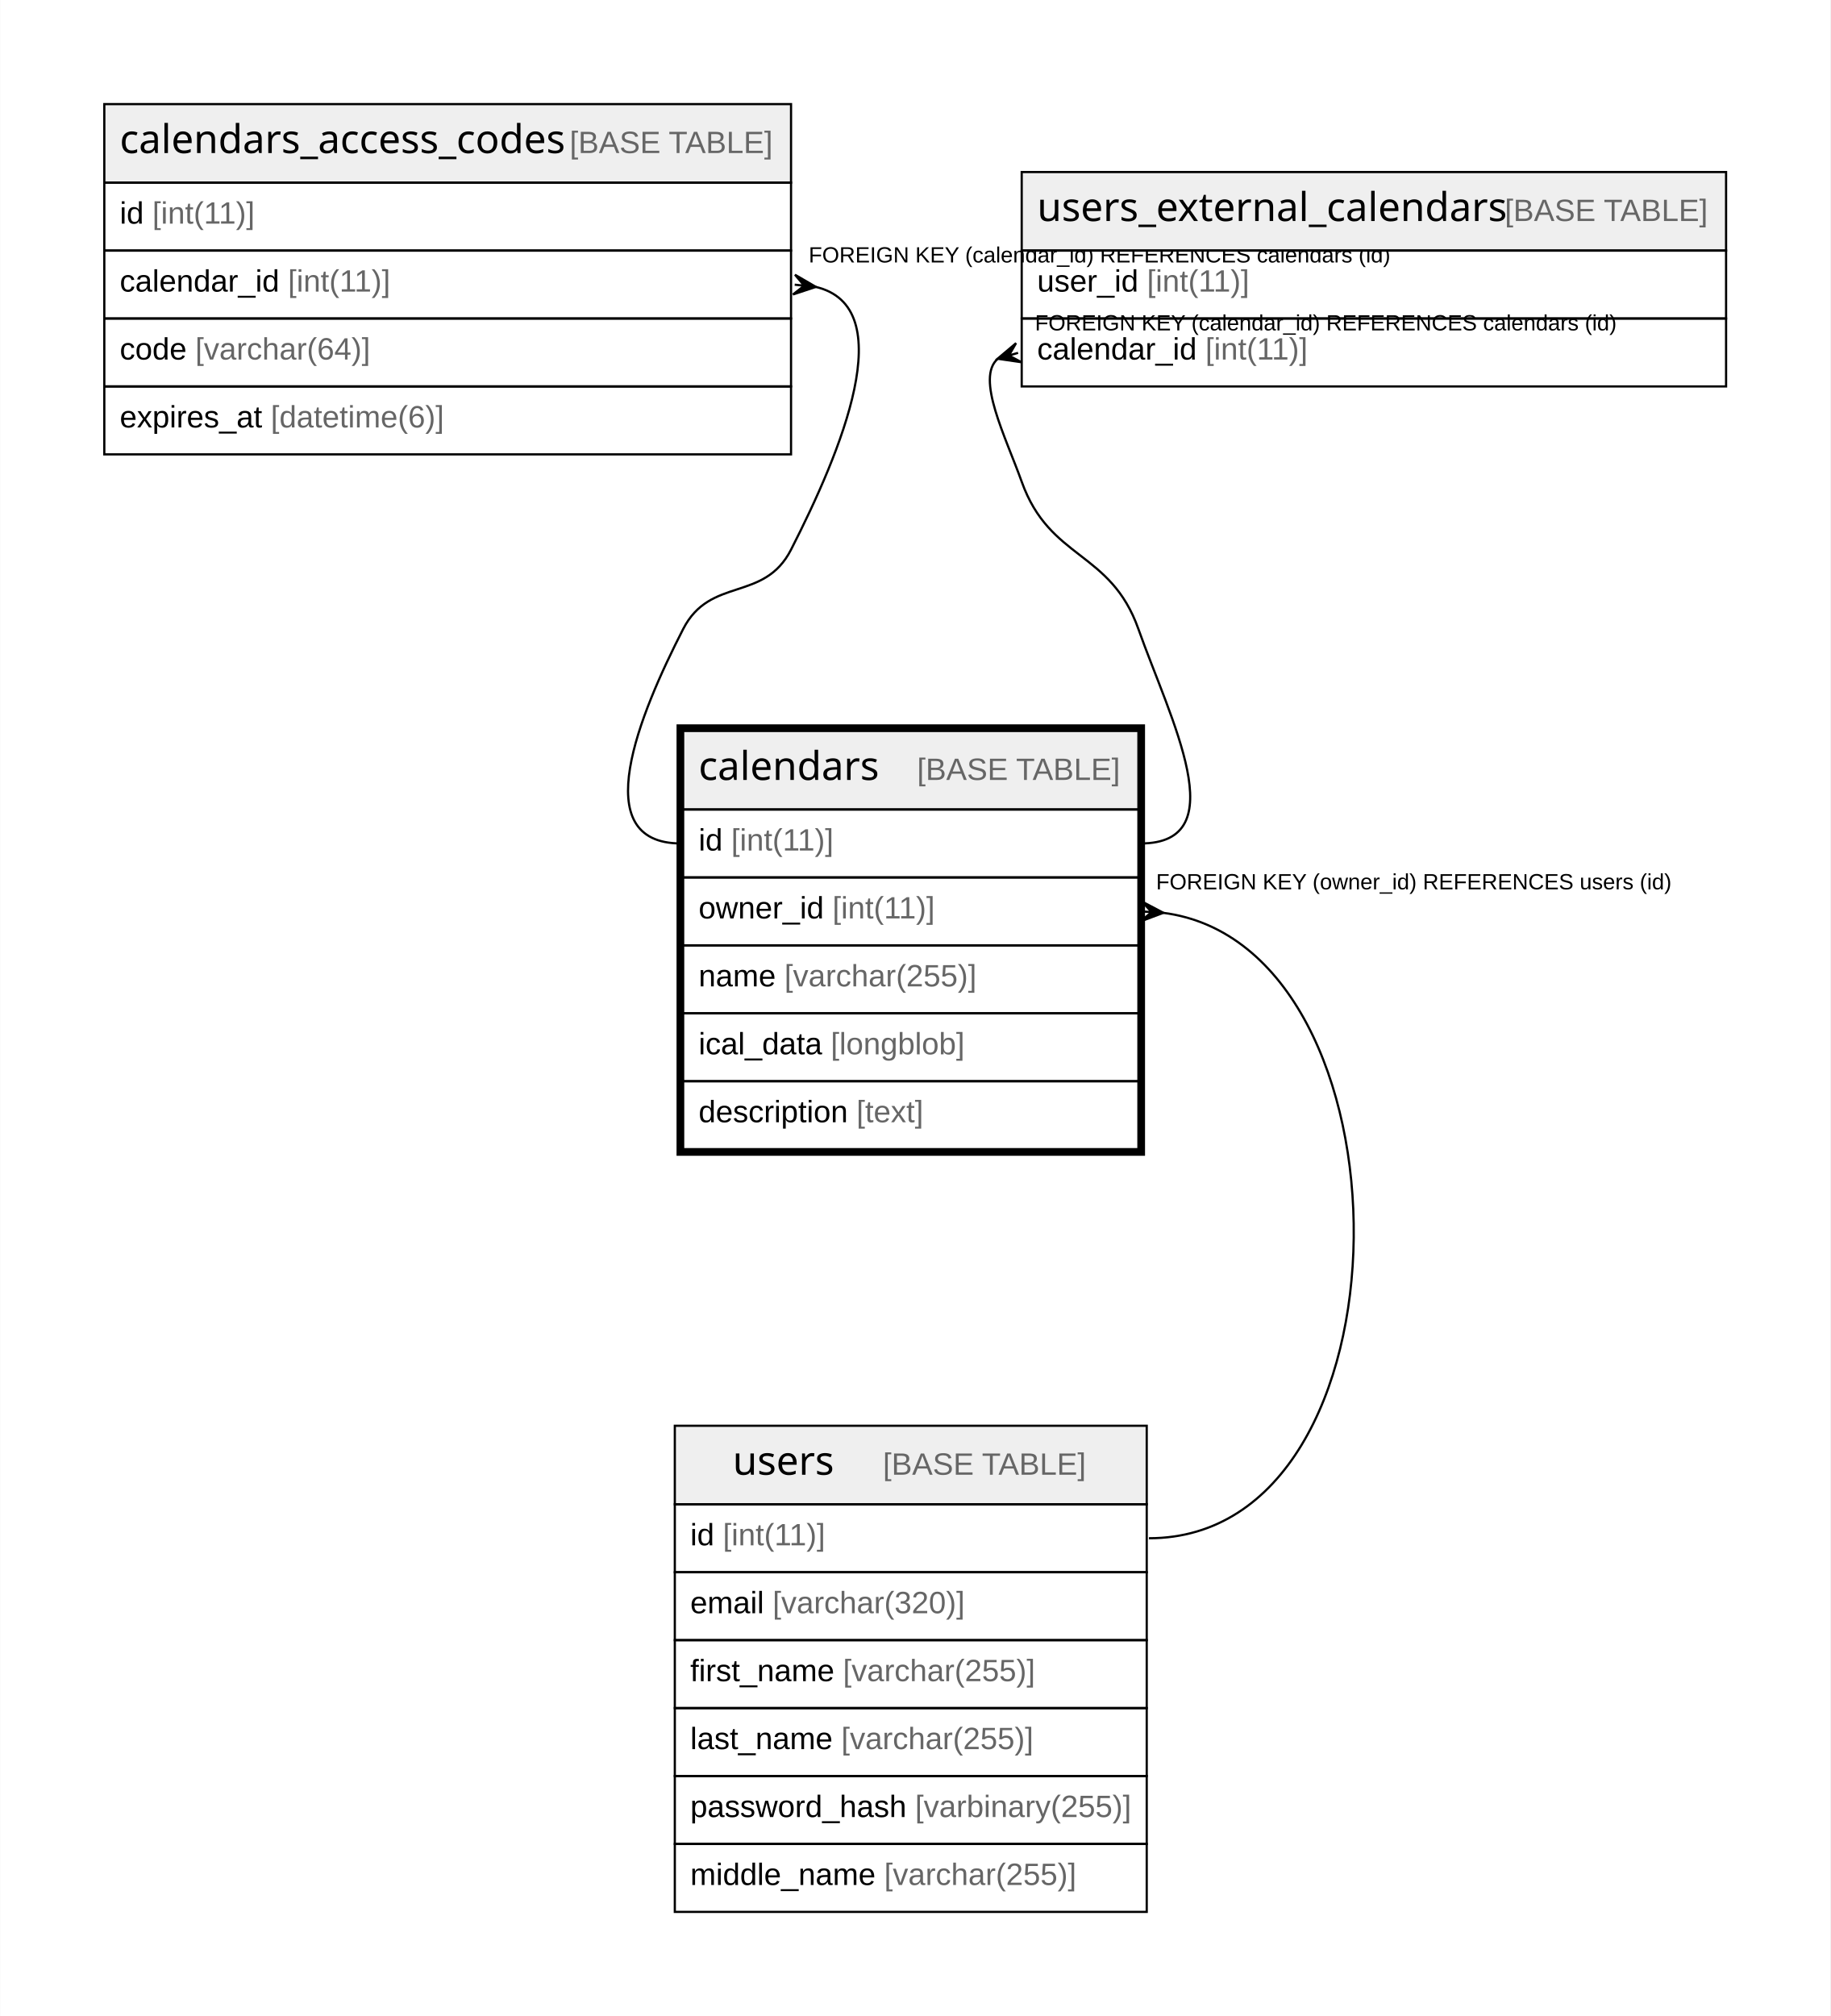
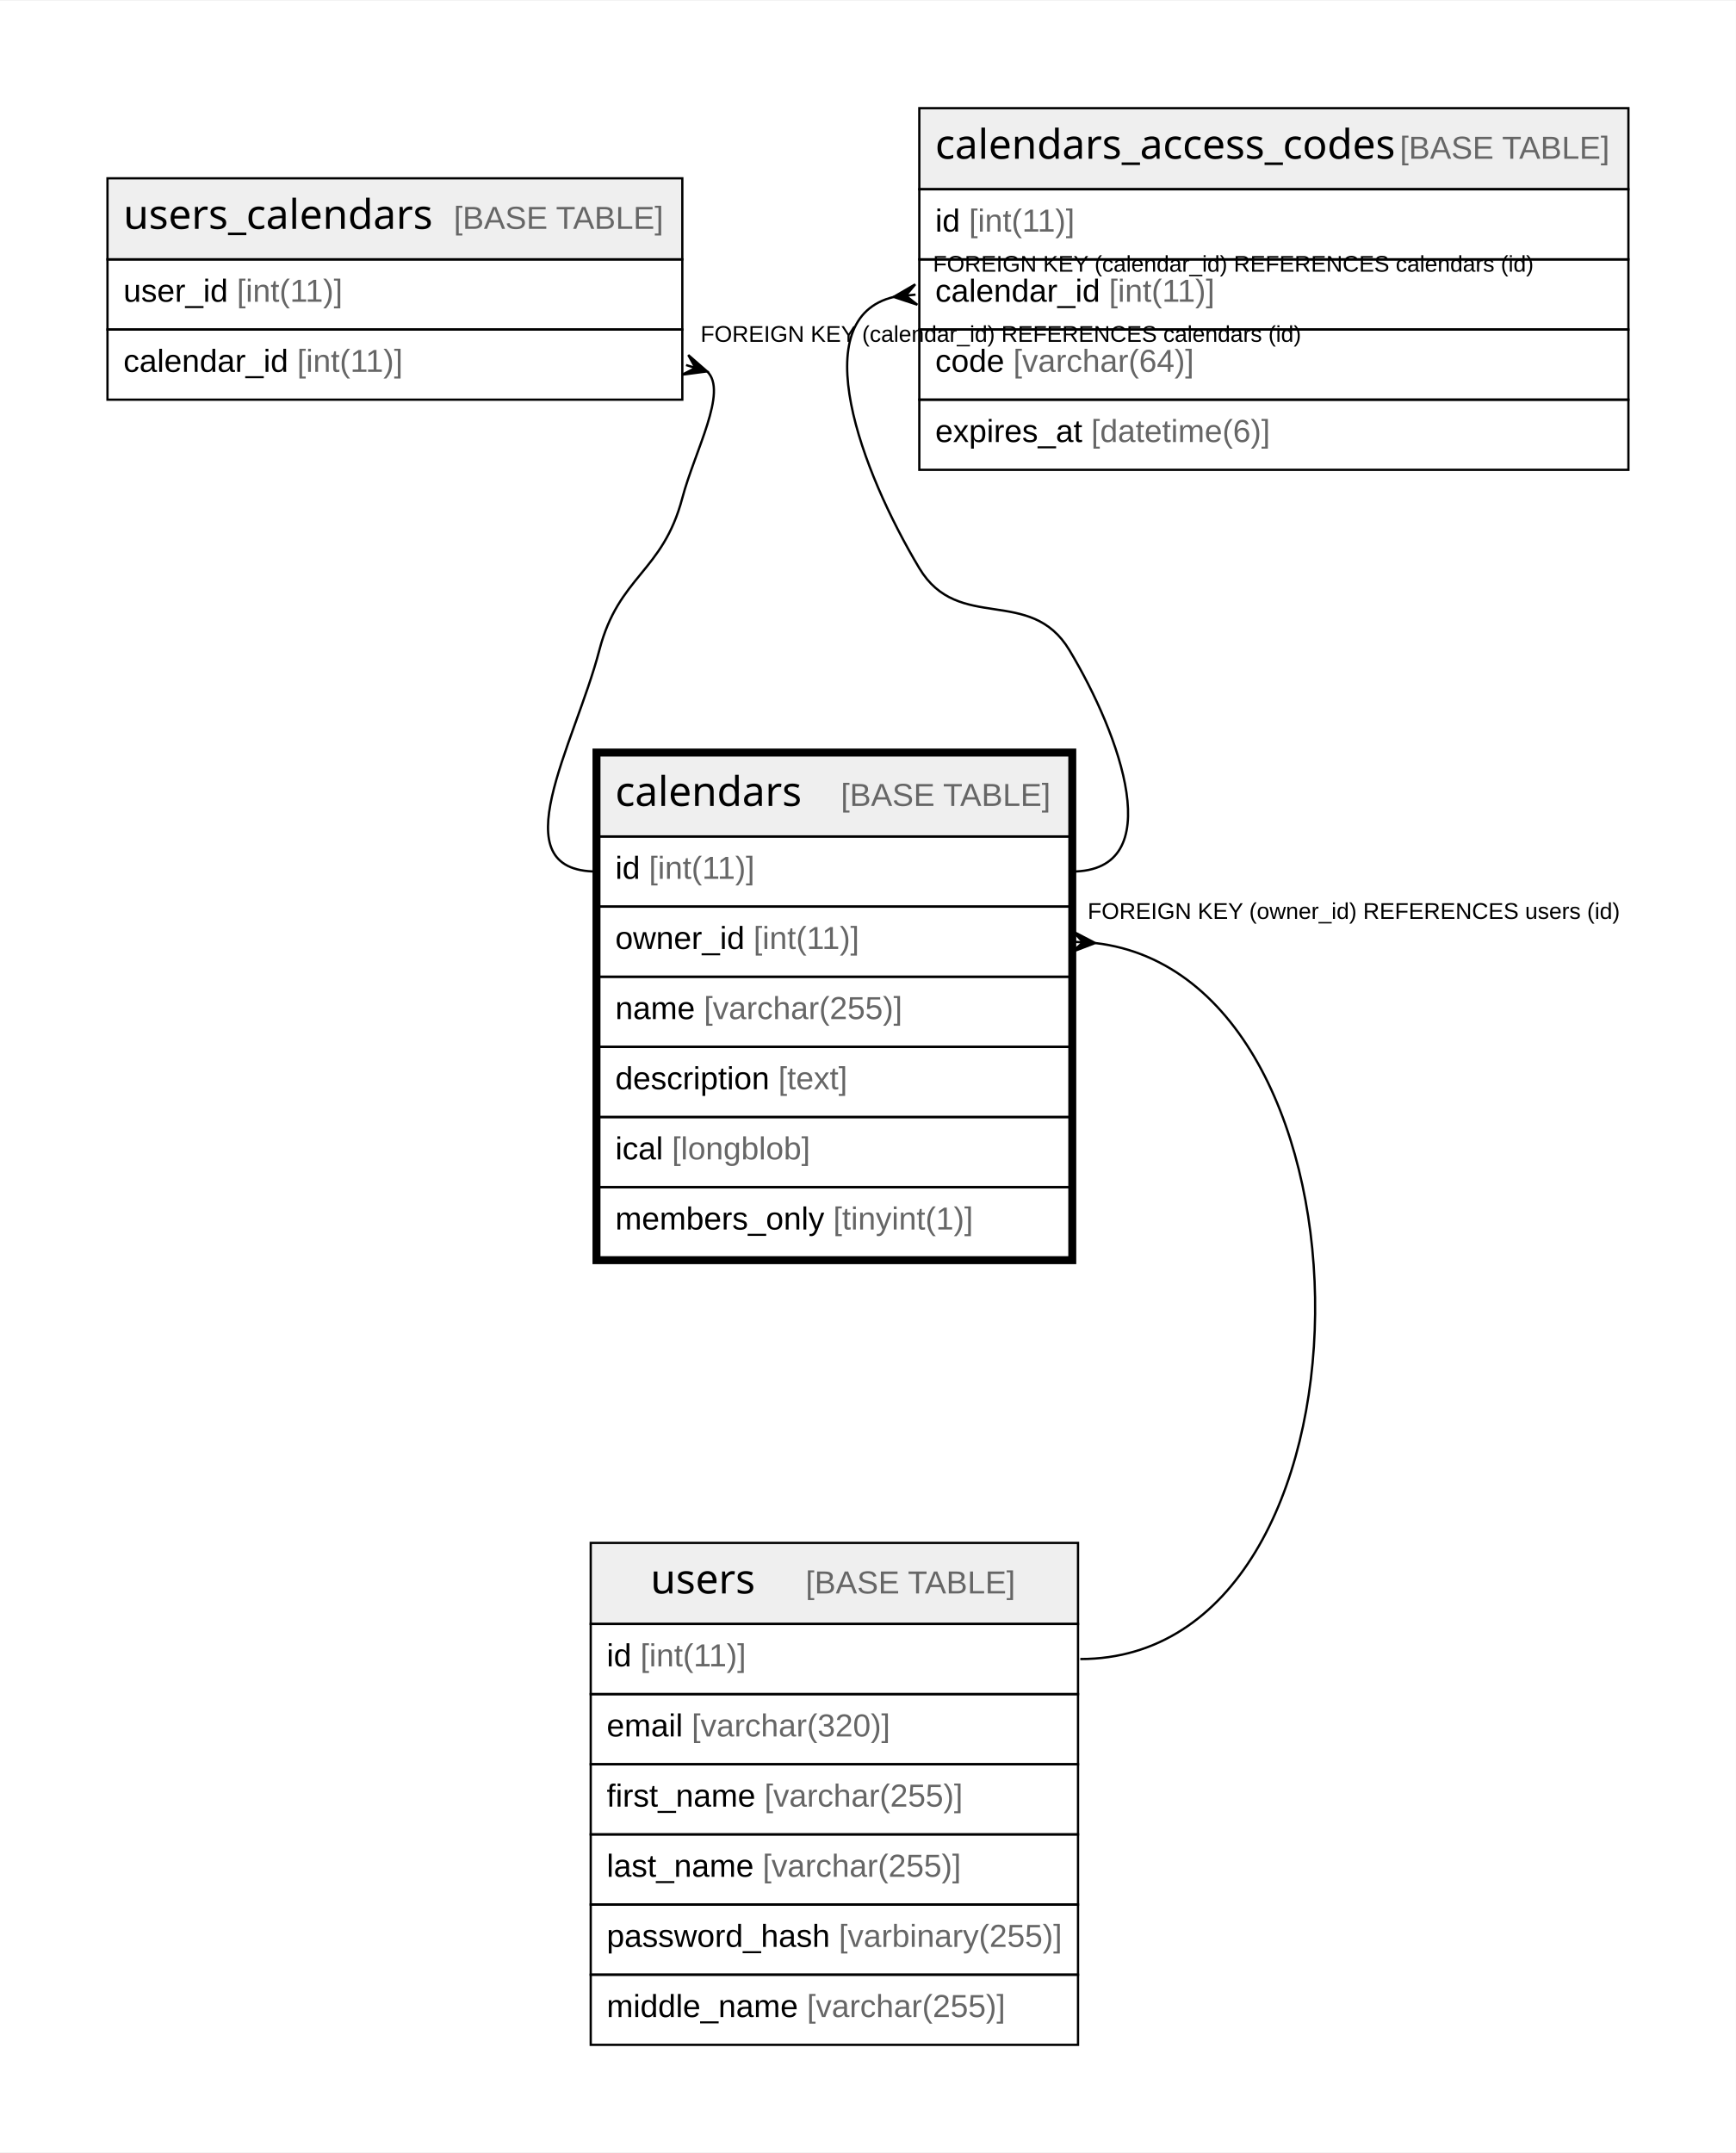
- <svg xmlns="http://www.w3.org/2000/svg" width="830pt" height="914pt" viewBox="0.00 0.00 829.80 914.00">
-   <g id="graph0" class="graph" transform="scale(1 1) rotate(0) translate(4 910)">
-     <polygon fill="white" stroke="none" points="-4,4 -4,-910 825.8,-910 825.8,4 -4,4" />
+ <svg xmlns="http://www.w3.org/2000/svg" width="762pt" height="945pt" viewBox="0.00 0.00 762.32 944.80">
+   <g id="graph0" class="graph" transform="scale(1 1) rotate(0) translate(4 940.8)">
+     <polygon fill="white" stroke="none" points="-4,4 -4,-940.8 758.32,-940.8 758.32,4 -4,4" />
    <g id="node1" class="node">
-       <polygon fill="#efefef" stroke="none" points="305.68,-543 305.68,-578.6 512.12,-578.6 512.12,-543 305.68,-543" />
-       <polygon fill="none" stroke="black" points="305.68,-543 305.68,-578.6 512.12,-578.6 512.12,-543 305.68,-543" />
-       <text text-anchor="start" x="312.68" y="-556.4" font-family="Arial Bold" font-size="18.00">calendars</text>
-       <text text-anchor="start" x="380.63" y="-556.4" font-family="Arial" font-size="14.00">    </text>
-       <text text-anchor="start" x="411.75" y="-556.4" font-family="Arial" font-size="14.00" fill="#666666">[BASE TABLE]</text>
-       <polygon fill="none" stroke="black" points="305.68,-512.2 305.68,-543 512.12,-543 512.12,-512.2 305.68,-512.2" />
-       <text text-anchor="start" x="312.68" y="-524.4" font-family="Arial" font-size="14.00">id </text>
-       <text text-anchor="start" x="327.46" y="-524.4" font-family="Arial" font-size="14.00" fill="#666666">[int(11)]</text>
-       <polygon fill="none" stroke="black" points="305.68,-481.4 305.68,-512.2 512.12,-512.2 512.12,-481.4 305.68,-481.4" />
-       <text text-anchor="start" x="312.68" y="-493.6" font-family="Arial" font-size="14.00">owner_id </text>
-       <text text-anchor="start" x="373.38" y="-493.6" font-family="Arial" font-size="14.00" fill="#666666">[int(11)]</text>
-       <polygon fill="none" stroke="black" points="305.68,-450.6 305.68,-481.4 512.12,-481.4 512.12,-450.6 305.68,-450.6" />
-       <text text-anchor="start" x="312.68" y="-462.8" font-family="Arial" font-size="14.00">name </text>
-       <text text-anchor="start" x="351.59" y="-462.8" font-family="Arial" font-size="14.00" fill="#666666">[varchar(255)]</text>
-       <polygon fill="none" stroke="black" points="305.68,-419.8 305.68,-450.6 512.12,-450.6 512.12,-419.8 305.68,-419.8" />
-       <text text-anchor="start" x="312.68" y="-432" font-family="Arial" font-size="14.00">ical_data </text>
-       <text text-anchor="start" x="372.61" y="-432" font-family="Arial" font-size="14.00" fill="#666666">[longblob]</text>
-       <polygon fill="none" stroke="black" points="305.68,-389 305.68,-419.8 512.12,-419.8 512.12,-389 305.68,-389" />
-       <text text-anchor="start" x="312.68" y="-401.2" font-family="Arial" font-size="14.00">description </text>
-       <text text-anchor="start" x="384.27" y="-401.2" font-family="Arial" font-size="14.00" fill="#666666">[text]</text>
-       <polygon fill="none" stroke="black" stroke-width="3" points="304.18,-387.5 304.18,-580.1 513.62,-580.1 513.62,-387.5 304.18,-387.5" />
+       <polygon fill="#efefef" stroke="none" points="259.2,-573.8 259.2,-609.4 465.64,-609.4 465.64,-573.8 259.2,-573.8" />
+       <polygon fill="none" stroke="black" points="259.2,-573.8 259.2,-609.4 465.64,-609.4 465.64,-573.8 259.2,-573.8" />
+       <text text-anchor="start" x="266.2" y="-587.2" font-family="Arial Bold" font-size="18.00">calendars</text>
+       <text text-anchor="start" x="334.15" y="-587.2" font-family="Arial" font-size="14.00">    </text>
+       <text text-anchor="start" x="365.27" y="-587.2" font-family="Arial" font-size="14.00" fill="#666666">[BASE TABLE]</text>
+       <polygon fill="none" stroke="black" points="259.2,-543 259.2,-573.8 465.64,-573.8 465.64,-543 259.2,-543" />
+       <text text-anchor="start" x="266.2" y="-555.2" font-family="Arial" font-size="14.00">id </text>
+       <text text-anchor="start" x="280.98" y="-555.2" font-family="Arial" font-size="14.00" fill="#666666">[int(11)]</text>
+       <polygon fill="none" stroke="black" points="259.2,-512.2 259.2,-543 465.64,-543 465.64,-512.2 259.2,-512.2" />
+       <text text-anchor="start" x="266.2" y="-524.4" font-family="Arial" font-size="14.00">owner_id </text>
+       <text text-anchor="start" x="326.9" y="-524.4" font-family="Arial" font-size="14.00" fill="#666666">[int(11)]</text>
+       <polygon fill="none" stroke="black" points="259.2,-481.4 259.2,-512.2 465.64,-512.2 465.64,-481.4 259.2,-481.4" />
+       <text text-anchor="start" x="266.2" y="-493.6" font-family="Arial" font-size="14.00">name </text>
+       <text text-anchor="start" x="305.11" y="-493.6" font-family="Arial" font-size="14.00" fill="#666666">[varchar(255)]</text>
+       <polygon fill="none" stroke="black" points="259.2,-450.6 259.2,-481.4 465.64,-481.4 465.64,-450.6 259.2,-450.6" />
+       <text text-anchor="start" x="266.2" y="-462.8" font-family="Arial" font-size="14.00">description </text>
+       <text text-anchor="start" x="337.79" y="-462.8" font-family="Arial" font-size="14.00" fill="#666666">[text]</text>
+       <polygon fill="none" stroke="black" points="259.2,-419.8 259.2,-450.6 465.64,-450.6 465.64,-419.8 259.2,-419.8" />
+       <text text-anchor="start" x="266.2" y="-432" font-family="Arial" font-size="14.00">ical </text>
+       <text text-anchor="start" x="291.09" y="-432" font-family="Arial" font-size="14.00" fill="#666666">[longblob]</text>
+       <polygon fill="none" stroke="black" points="259.2,-389 259.2,-419.8 465.64,-419.8 465.64,-389 259.2,-389" />
+       <text text-anchor="start" x="266.2" y="-401.2" font-family="Arial" font-size="14.00">members_only </text>
+       <text text-anchor="start" x="361.9" y="-401.2" font-family="Arial" font-size="14.00" fill="#666666">[tinyint(1)]</text>
+       <polygon fill="none" stroke="black" stroke-width="3" points="257.7,-387.5 257.7,-610.9 467.14,-610.9 467.14,-387.5 257.7,-387.5" />
    </g>
    <g id="node4" class="node">
-       <polygon fill="#efefef" stroke="none" points="301.9,-228 301.9,-263.6 515.89,-263.6 515.89,-228 301.9,-228" />
-       <polygon fill="none" stroke="black" points="301.9,-228 301.9,-263.6 515.89,-263.6 515.89,-228 301.9,-228" />
-       <text text-anchor="start" x="328.16" y="-241.4" font-family="Arial Bold" font-size="18.00">users</text>
-       <text text-anchor="start" x="365.15" y="-241.4" font-family="Arial" font-size="14.00">    </text>
-       <text text-anchor="start" x="396.27" y="-241.4" font-family="Arial" font-size="14.00" fill="#666666">[BASE TABLE]</text>
-       <polygon fill="none" stroke="black" points="301.9,-197.2 301.9,-228 515.89,-228 515.89,-197.2 301.9,-197.2" />
-       <text text-anchor="start" x="308.9" y="-209.4" font-family="Arial" font-size="14.00">id </text>
-       <text text-anchor="start" x="323.69" y="-209.4" font-family="Arial" font-size="14.00" fill="#666666">[int(11)]</text>
-       <polygon fill="none" stroke="black" points="301.9,-166.4 301.9,-197.2 515.89,-197.2 515.89,-166.4 301.9,-166.4" />
-       <text text-anchor="start" x="308.9" y="-178.6" font-family="Arial" font-size="14.00">email </text>
-       <text text-anchor="start" x="346.25" y="-178.6" font-family="Arial" font-size="14.00" fill="#666666">[varchar(320)]</text>
-       <polygon fill="none" stroke="black" points="301.9,-135.6 301.9,-166.4 515.89,-166.4 515.89,-135.6 301.9,-135.6" />
-       <text text-anchor="start" x="308.9" y="-147.8" font-family="Arial" font-size="14.00">first_name </text>
-       <text text-anchor="start" x="378.15" y="-147.8" font-family="Arial" font-size="14.00" fill="#666666">[varchar(255)]</text>
-       <polygon fill="none" stroke="black" points="301.9,-104.8 301.9,-135.6 515.89,-135.6 515.89,-104.8 301.9,-104.8" />
-       <text text-anchor="start" x="308.9" y="-117" font-family="Arial" font-size="14.00">last_name </text>
-       <text text-anchor="start" x="377.38" y="-117" font-family="Arial" font-size="14.00" fill="#666666">[varchar(255)]</text>
-       <polygon fill="none" stroke="black" points="301.9,-74 301.9,-104.8 515.89,-104.8 515.89,-74 301.9,-74" />
-       <text text-anchor="start" x="308.9" y="-86.2" font-family="Arial" font-size="14.00">password_hash </text>
-       <text text-anchor="start" x="410.85" y="-86.2" font-family="Arial" font-size="14.00" fill="#666666">[varbinary(255)]</text>
-       <polygon fill="none" stroke="black" points="301.9,-43.2 301.9,-74 515.89,-74 515.89,-43.2 301.9,-43.2" />
-       <text text-anchor="start" x="308.9" y="-55.4" font-family="Arial" font-size="14.00">middle_name </text>
-       <text text-anchor="start" x="396.84" y="-55.4" font-family="Arial" font-size="14.00" fill="#666666">[varchar(255)]</text>
+       <polygon fill="#efefef" stroke="none" points="255.42,-228 255.42,-263.6 469.42,-263.6 469.42,-228 255.42,-228" />
+       <polygon fill="none" stroke="black" points="255.42,-228 255.42,-263.6 469.42,-263.6 469.42,-228 255.42,-228" />
+       <text text-anchor="start" x="281.68" y="-241.4" font-family="Arial Bold" font-size="18.00">users</text>
+       <text text-anchor="start" x="318.67" y="-241.4" font-family="Arial" font-size="14.00">    </text>
+       <text text-anchor="start" x="349.79" y="-241.4" font-family="Arial" font-size="14.00" fill="#666666">[BASE TABLE]</text>
+       <polygon fill="none" stroke="black" points="255.42,-197.2 255.42,-228 469.42,-228 469.42,-197.2 255.42,-197.2" />
+       <text text-anchor="start" x="262.42" y="-209.4" font-family="Arial" font-size="14.00">id </text>
+       <text text-anchor="start" x="277.21" y="-209.4" font-family="Arial" font-size="14.00" fill="#666666">[int(11)]</text>
+       <polygon fill="none" stroke="black" points="255.42,-166.4 255.42,-197.2 469.42,-197.2 469.42,-166.4 255.42,-166.4" />
+       <text text-anchor="start" x="262.42" y="-178.6" font-family="Arial" font-size="14.00">email </text>
+       <text text-anchor="start" x="299.77" y="-178.6" font-family="Arial" font-size="14.00" fill="#666666">[varchar(320)]</text>
+       <polygon fill="none" stroke="black" points="255.42,-135.6 255.42,-166.4 469.42,-166.4 469.42,-135.6 255.42,-135.6" />
+       <text text-anchor="start" x="262.42" y="-147.8" font-family="Arial" font-size="14.00">first_name </text>
+       <text text-anchor="start" x="331.67" y="-147.8" font-family="Arial" font-size="14.00" fill="#666666">[varchar(255)]</text>
+       <polygon fill="none" stroke="black" points="255.42,-104.8 255.42,-135.6 469.42,-135.6 469.42,-104.8 255.42,-104.8" />
+       <text text-anchor="start" x="262.42" y="-117" font-family="Arial" font-size="14.00">last_name </text>
+       <text text-anchor="start" x="330.91" y="-117" font-family="Arial" font-size="14.00" fill="#666666">[varchar(255)]</text>
+       <polygon fill="none" stroke="black" points="255.42,-74 255.42,-104.8 469.42,-104.8 469.42,-74 255.42,-74" />
+       <text text-anchor="start" x="262.42" y="-86.2" font-family="Arial" font-size="14.00">password_hash </text>
+       <text text-anchor="start" x="364.37" y="-86.2" font-family="Arial" font-size="14.00" fill="#666666">[varbinary(255)]</text>
+       <polygon fill="none" stroke="black" points="255.42,-43.2 255.42,-74 469.42,-74 469.42,-43.2 255.42,-43.2" />
+       <text text-anchor="start" x="262.42" y="-55.4" font-family="Arial" font-size="14.00">middle_name </text>
+       <text text-anchor="start" x="350.36" y="-55.4" font-family="Arial" font-size="14.00" fill="#666666">[varchar(255)]</text>
    </g>
    <g id="edge3" class="edge">
-       <path fill="none" stroke="black" d="M523.21,-496.17C639.55,-481.47 639.76,-212.6 516.89,-212.6" />
-       <polygon fill="black" stroke="black" points="523.44,-496.16 513.18,-492.29 518.11,-496.49 513.79,-496.76 513.79,-496.76 513.79,-496.76 518.11,-496.49 513.73,-501.27 523.44,-496.16" />
-       <text text-anchor="start" x="520.12" y="-506.8" font-family="Arial" font-size="10.00">FOREIGN KEY (owner_id) REFERENCES users (id)</text>
+       <path fill="none" stroke="black" d="M477.04,-527C606.75,-511.81 606.87,-212.6 470.42,-212.6" />
+       <polygon fill="black" stroke="black" points="476.96,-527.01 466.72,-523.09 471.63,-527.31 467.31,-527.56 467.31,-527.56 467.31,-527.56 471.63,-527.31 467.24,-532.07 476.96,-527.01" />
+       <text text-anchor="start" x="473.64" y="-537.6" font-family="Arial" font-size="10.00">FOREIGN KEY (owner_id) REFERENCES users (id)</text>
    </g>
    <g id="node2" class="node">
-       <polygon fill="#efefef" stroke="none" points="43.2,-827.2 43.2,-862.8 354.6,-862.8 354.6,-827.2 43.2,-827.2" />
-       <polygon fill="none" stroke="black" points="43.2,-827.2 43.2,-862.8 354.6,-862.8 354.6,-827.2 43.2,-827.2" />
-       <text text-anchor="start" x="50.2" y="-840.6" font-family="Arial Bold" font-size="18.00">calendars_access_codes</text>
-       <text text-anchor="start" x="223.11" y="-840.6" font-family="Arial" font-size="14.00">    </text>
-       <text text-anchor="start" x="254.22" y="-840.6" font-family="Arial" font-size="14.00" fill="#666666">[BASE TABLE]</text>
-       <polygon fill="none" stroke="black" points="43.2,-796.4 43.2,-827.2 354.6,-827.2 354.6,-796.4 43.2,-796.4" />
-       <text text-anchor="start" x="50.2" y="-808.6" font-family="Arial" font-size="14.00">id </text>
-       <text text-anchor="start" x="64.99" y="-808.6" font-family="Arial" font-size="14.00" fill="#666666">[int(11)]</text>
-       <polygon fill="none" stroke="black" points="43.2,-765.6 43.2,-796.4 354.6,-796.4 354.6,-765.6 43.2,-765.6" />
+       <polygon fill="#efefef" stroke="none" points="43.2,-827.2 43.2,-862.8 295.64,-862.8 295.64,-827.2 43.2,-827.2" />
+       <polygon fill="none" stroke="black" points="43.2,-827.2 43.2,-862.8 295.64,-862.8 295.64,-827.2 43.2,-827.2" />
+       <text text-anchor="start" x="50.2" y="-840.6" font-family="Arial Bold" font-size="18.00">users_calendars</text>
+       <text text-anchor="start" x="164.15" y="-840.6" font-family="Arial" font-size="14.00">    </text>
+       <text text-anchor="start" x="195.27" y="-840.6" font-family="Arial" font-size="14.00" fill="#666666">[BASE TABLE]</text>
+       <polygon fill="none" stroke="black" points="43.2,-796.4 43.2,-827.2 295.64,-827.2 295.64,-796.4 43.2,-796.4" />
+       <text text-anchor="start" x="50.2" y="-808.6" font-family="Arial" font-size="14.00">user_id </text>
+       <text text-anchor="start" x="100.01" y="-808.6" font-family="Arial" font-size="14.00" fill="#666666">[int(11)]</text>
+       <polygon fill="none" stroke="black" points="43.2,-765.6 43.2,-796.4 295.64,-796.4 295.64,-765.6 43.2,-765.6" />
      <text text-anchor="start" x="50.2" y="-777.8" font-family="Arial" font-size="14.00">calendar_id </text>
      <text text-anchor="start" x="126.48" y="-777.8" font-family="Arial" font-size="14.00" fill="#666666">[int(11)]</text>
-       <polygon fill="none" stroke="black" points="43.2,-734.8 43.2,-765.6 354.6,-765.6 354.6,-734.8 43.2,-734.8" />
-       <text text-anchor="start" x="50.2" y="-747" font-family="Arial" font-size="14.00">code </text>
-       <text text-anchor="start" x="84.45" y="-747" font-family="Arial" font-size="14.00" fill="#666666">[varchar(64)]</text>
-       <polygon fill="none" stroke="black" points="43.2,-704 43.2,-734.8 354.6,-734.8 354.6,-704 43.2,-704" />
-       <text text-anchor="start" x="50.2" y="-716.2" font-family="Arial" font-size="14.00">expires_at </text>
-       <text text-anchor="start" x="118.68" y="-716.2" font-family="Arial" font-size="14.00" fill="#666666">[datetime(6)]</text>
    </g>
    <g id="edge1" class="edge">
-       <path fill="none" stroke="black" d="M365.66,-779.96C404.81,-770.91 377.19,-705.03 354.6,-660.8 342.31,-636.76 317.98,-648.83 305.68,-624.8 285.98,-586.35 261.47,-527.6 304.68,-527.6" />
-       <polygon fill="black" stroke="black" points="365.88,-779.93 355.47,-776.49 360.57,-780.48 356.26,-780.93 356.26,-780.93 356.26,-780.93 360.57,-780.48 356.39,-785.44 365.88,-779.93" />
-       <text text-anchor="start" x="362.6" y="-791" font-family="Arial" font-size="10.00">FOREIGN KEY (calendar_id) REFERENCES calendars (id)</text>
+       <path fill="none" stroke="black" d="M306.53,-778C315.8,-769.26 301.1,-743.06 295.64,-722.4 287,-689.7 267.72,-688.33 259.2,-655.6 248.31,-613.79 214.99,-558.4 258.2,-558.4" />
+       <polygon fill="black" stroke="black" points="306.53,-778.01 295.66,-776.6 301.42,-779.55 297.28,-780.81 297.28,-780.81 297.28,-780.81 301.42,-779.55 298.26,-785.21 306.53,-778.01" />
+       <text text-anchor="start" x="303.64" y="-791" font-family="Arial" font-size="10.00">FOREIGN KEY (calendar_id) REFERENCES calendars (id)</text>
    </g>
    <g id="node3" class="node">
-       <polygon fill="#efefef" stroke="none" points="459.2,-796.4 459.2,-832 778.6,-832 778.6,-796.4 459.2,-796.4" />
-       <polygon fill="none" stroke="black" points="459.2,-796.4 459.2,-832 778.6,-832 778.6,-796.4 459.2,-796.4" />
-       <text text-anchor="start" x="466.2" y="-809.8" font-family="Arial Bold" font-size="18.00">users_external_calendars</text>
-       <text text-anchor="start" x="647.11" y="-809.8" font-family="Arial" font-size="14.00">    </text>
-       <text text-anchor="start" x="678.23" y="-809.8" font-family="Arial" font-size="14.00" fill="#666666">[BASE TABLE]</text>
-       <polygon fill="none" stroke="black" points="459.2,-765.6 459.2,-796.4 778.6,-796.4 778.6,-765.6 459.2,-765.6" />
-       <text text-anchor="start" x="466.2" y="-777.8" font-family="Arial" font-size="14.00">user_id </text>
-       <text text-anchor="start" x="516" y="-777.8" font-family="Arial" font-size="14.00" fill="#666666">[int(11)]</text>
-       <polygon fill="none" stroke="black" points="459.2,-734.8 459.2,-765.6 778.6,-765.6 778.6,-734.8 459.2,-734.8" />
-       <text text-anchor="start" x="466.2" y="-747" font-family="Arial" font-size="14.00">calendar_id </text>
-       <text text-anchor="start" x="542.47" y="-747" font-family="Arial" font-size="14.00" fill="#666666">[int(11)]</text>
+       <polygon fill="#efefef" stroke="none" points="399.72,-858 399.72,-893.6 711.12,-893.6 711.12,-858 399.72,-858" />
+       <polygon fill="none" stroke="black" points="399.72,-858 399.72,-893.6 711.12,-893.6 711.12,-858 399.72,-858" />
+       <text text-anchor="start" x="406.72" y="-871.4" font-family="Arial Bold" font-size="18.00">calendars_access_codes</text>
+       <text text-anchor="start" x="579.63" y="-871.4" font-family="Arial" font-size="14.00">    </text>
+       <text text-anchor="start" x="610.75" y="-871.4" font-family="Arial" font-size="14.00" fill="#666666">[BASE TABLE]</text>
+       <polygon fill="none" stroke="black" points="399.72,-827.2 399.72,-858 711.12,-858 711.12,-827.2 399.72,-827.2" />
+       <text text-anchor="start" x="406.72" y="-839.4" font-family="Arial" font-size="14.00">id </text>
+       <text text-anchor="start" x="421.51" y="-839.4" font-family="Arial" font-size="14.00" fill="#666666">[int(11)]</text>
+       <polygon fill="none" stroke="black" points="399.72,-796.4 399.72,-827.2 711.12,-827.2 711.12,-796.4 399.72,-796.4" />
+       <text text-anchor="start" x="406.72" y="-808.6" font-family="Arial" font-size="14.00">calendar_id </text>
+       <text text-anchor="start" x="483" y="-808.6" font-family="Arial" font-size="14.00" fill="#666666">[int(11)]</text>
+       <polygon fill="none" stroke="black" points="399.72,-765.6 399.72,-796.4 711.12,-796.4 711.12,-765.6 399.72,-765.6" />
+       <text text-anchor="start" x="406.72" y="-777.8" font-family="Arial" font-size="14.00">code </text>
+       <text text-anchor="start" x="440.97" y="-777.8" font-family="Arial" font-size="14.00" fill="#666666">[varchar(64)]</text>
+       <polygon fill="none" stroke="black" points="399.72,-734.8 399.72,-765.6 711.12,-765.6 711.12,-734.8 399.72,-734.8" />
+       <text text-anchor="start" x="406.72" y="-747" font-family="Arial" font-size="14.00">expires_at </text>
+       <text text-anchor="start" x="475.2" y="-747" font-family="Arial" font-size="14.00" fill="#666666">[datetime(6)]</text>
    </g>
    <g id="edge2" class="edge">
-       <path fill="none" stroke="black" d="M448.42,-747.4C438.15,-738.77 451.93,-711.91 459.2,-691.6 471.95,-655.94 499.48,-660.51 512.12,-624.8 526.54,-584.07 556.32,-527.6 513.12,-527.6" />
-       <polygon fill="black" stroke="black" points="448.26,-747.36 456.64,-754.43 453.39,-748.82 457.55,-750.02 457.55,-750.02 457.55,-750.02 453.39,-748.82 459.11,-745.78 448.26,-747.36" />
-       <text text-anchor="start" x="465.2" y="-760.2" font-family="Arial" font-size="10.00">FOREIGN KEY (calendar_id) REFERENCES calendars (id)</text>
+       <path fill="none" stroke="black" d="M388.62,-810.73C349.09,-801.48 374.2,-734.21 399.72,-691.6 416.87,-662.96 448.46,-684.22 465.64,-655.6 487.88,-618.56 509.85,-558.4 466.64,-558.4" />
+       <polygon fill="black" stroke="black" points="388.44,-810.71 397.92,-816.24 393.75,-811.27 398.06,-811.73 398.06,-811.73 398.06,-811.73 393.75,-811.27 398.86,-807.29 388.44,-810.71" />
+       <text text-anchor="start" x="405.72" y="-821.8" font-family="Arial" font-size="10.00">FOREIGN KEY (calendar_id) REFERENCES calendars (id)</text>
    </g>
  </g>
</svg>
